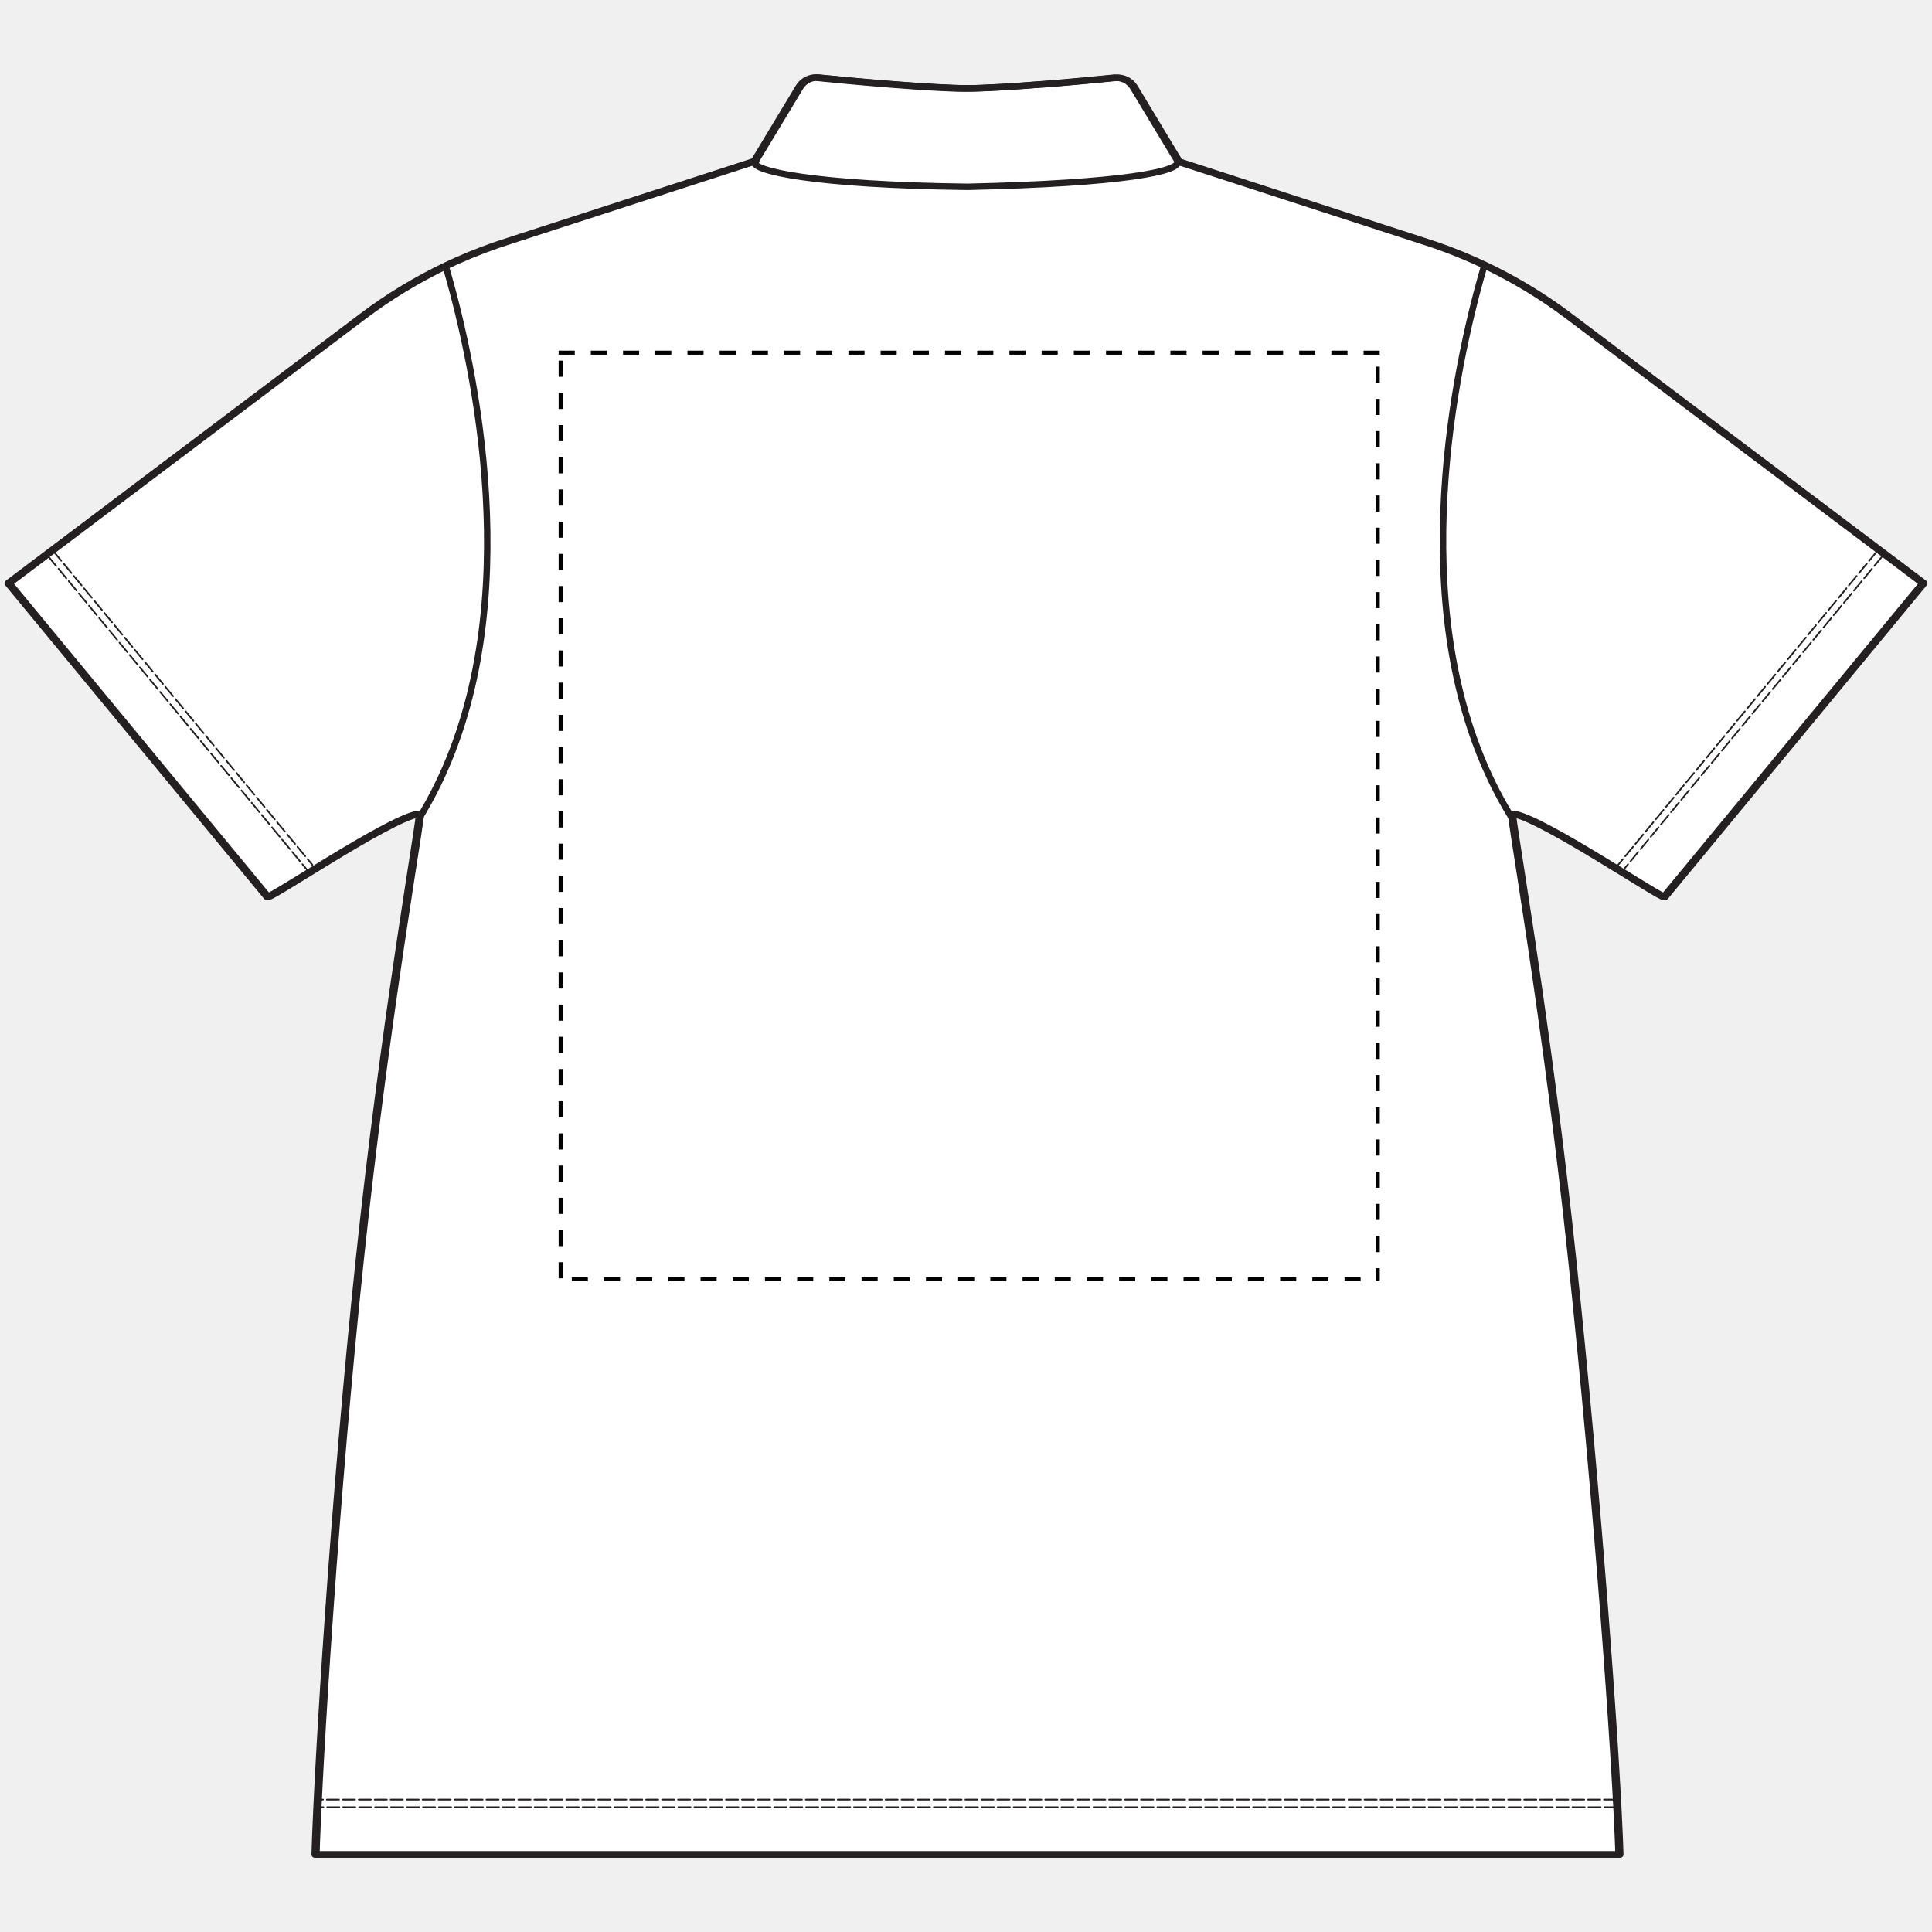
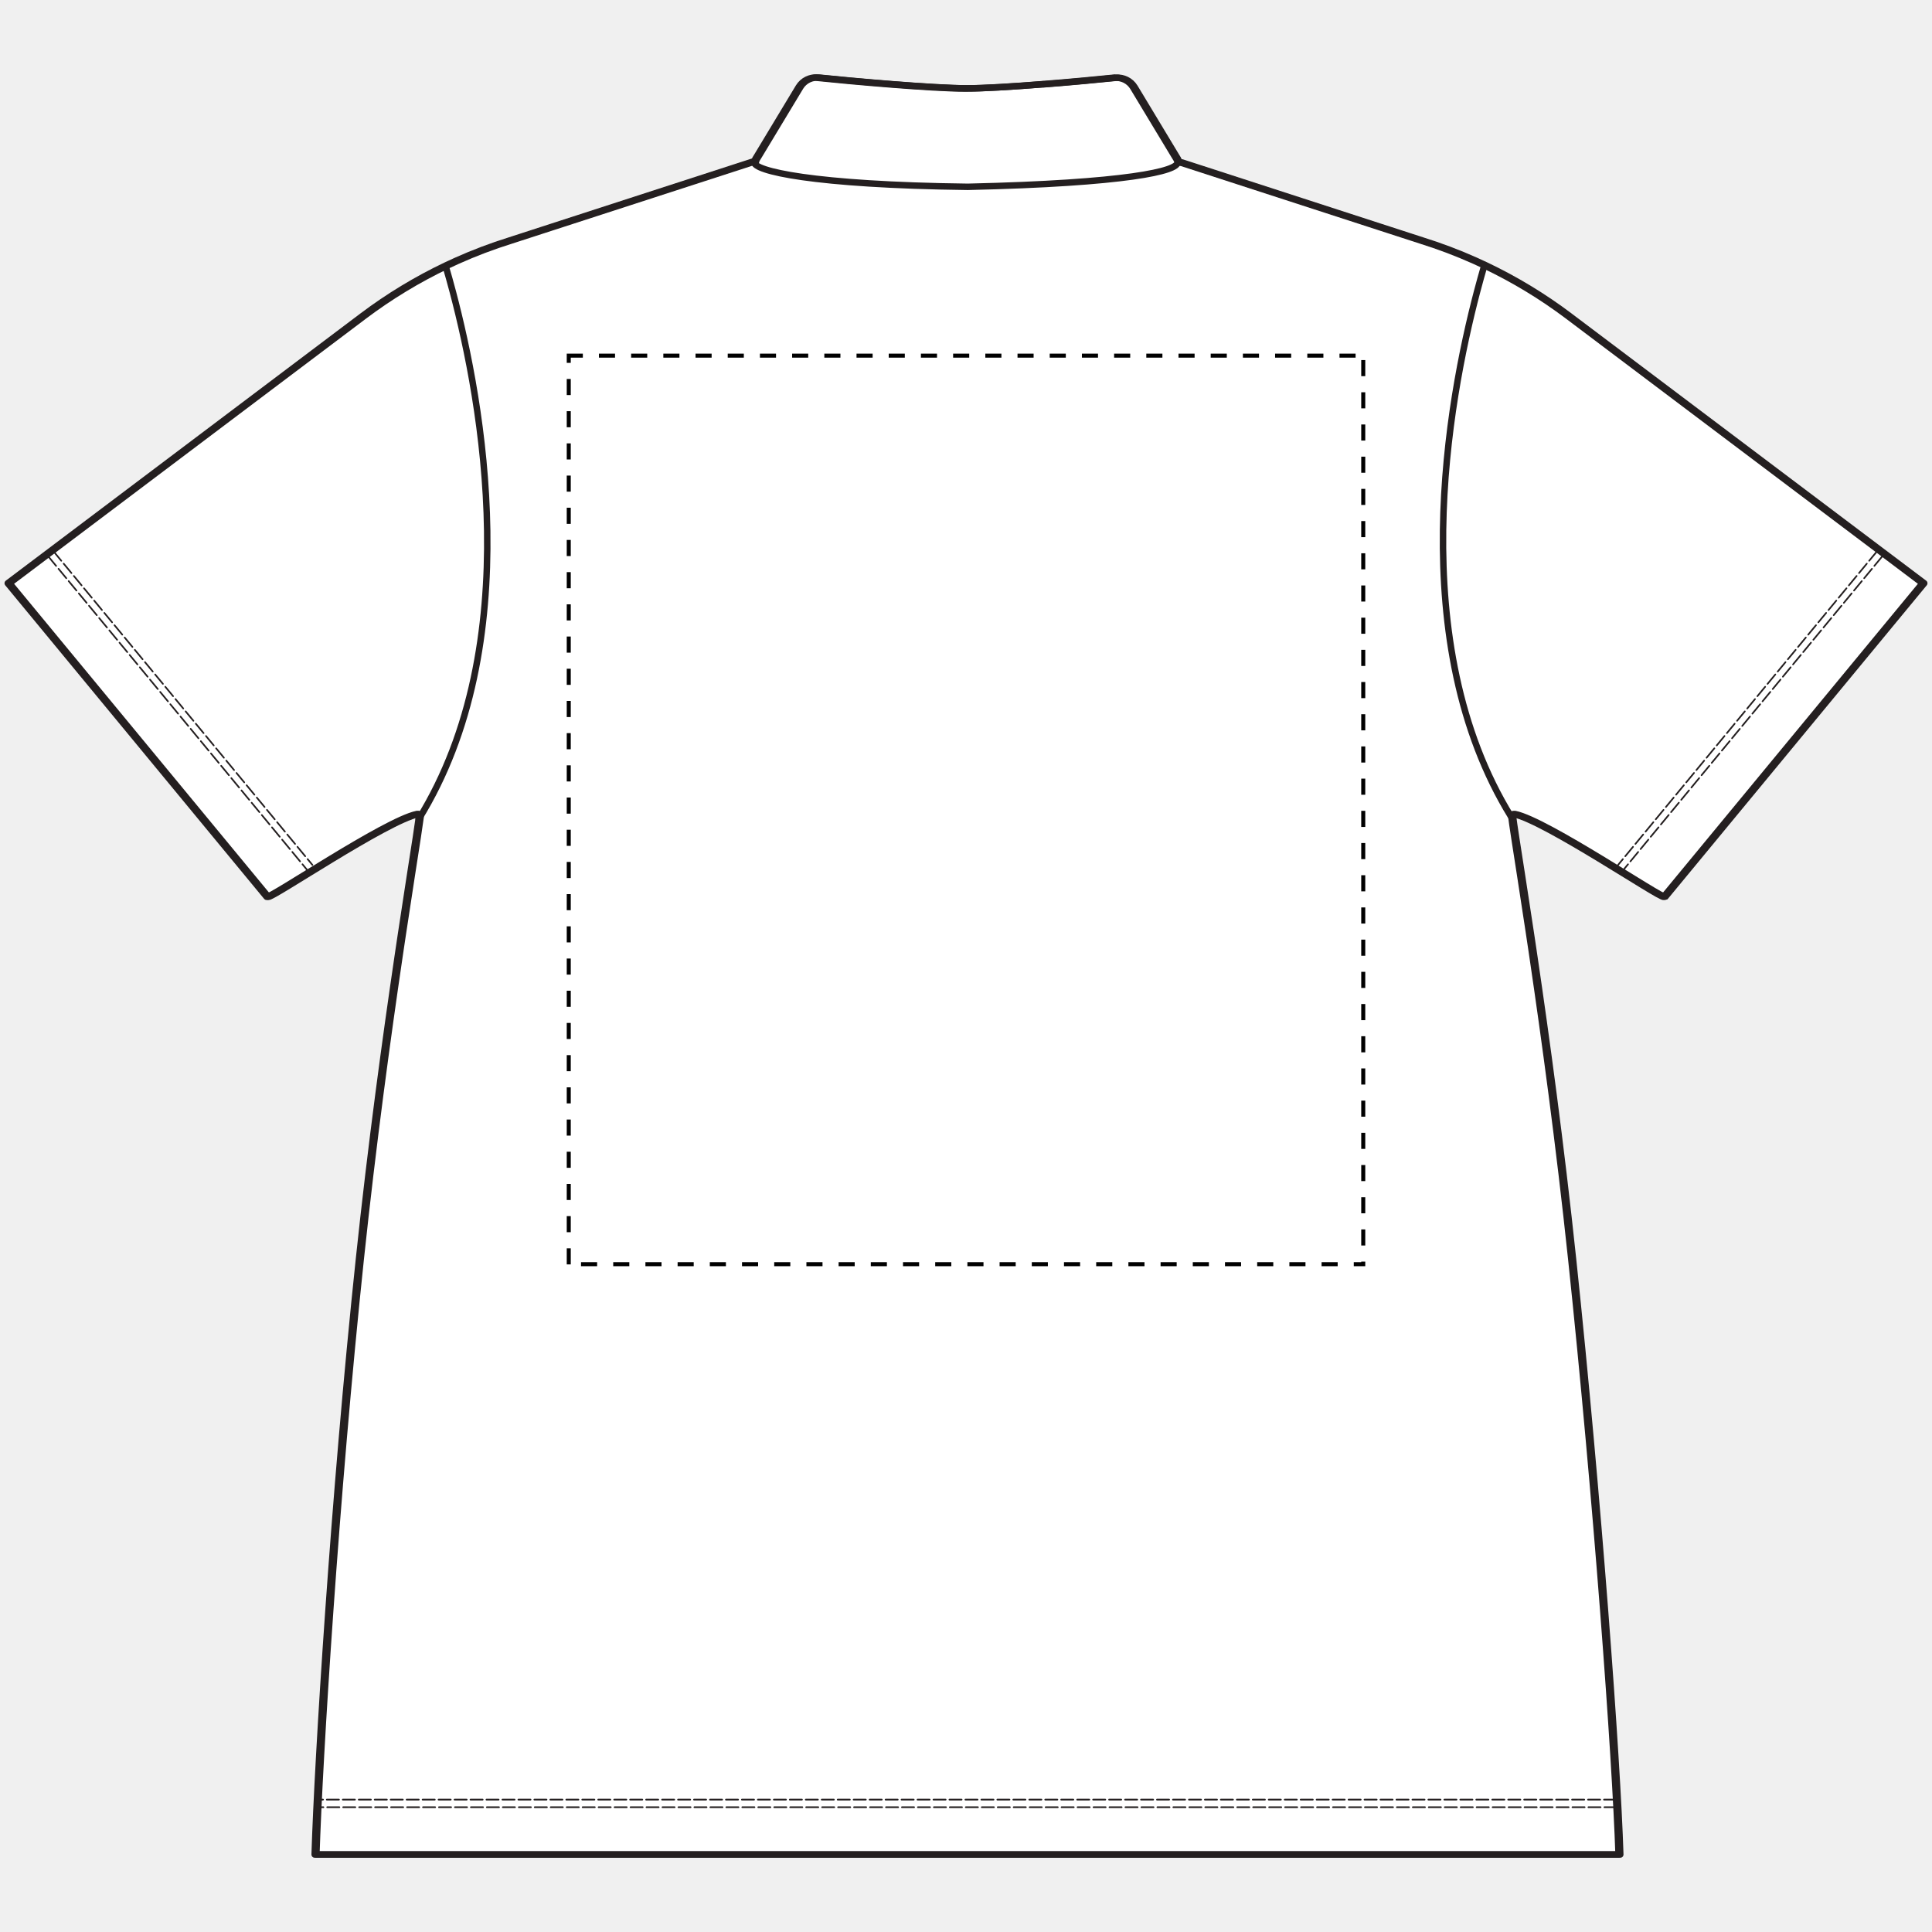
<svg xmlns="http://www.w3.org/2000/svg" xmlns:ns1="http://printify.com/adjuster" xmlns:xlink="http://www.w3.org/1999/xlink" id="back" width="100%" height="100%" viewBox="0 0 3387.26 3387.26" ns1:width="896.2125" ns1:height="896.2125">
  <defs>
    <image x="0" y="0" width="3387.26" height="3387.26" id="fabric-image" />
    <path d="M3377.81,1022.81l-453.86,549.76c-5.63,3.51-207.33-133.27-262.96-145.02-2.19-.45-4.17,1.21-4.19,3.36h0c0,.15,.01,.28,.03,.41,.73,6.55,2.61,19.37,5.43,37.75,5.47,35.62,14.44,92.12,25.29,164.29,1.44,9.58,2.92,19.44,4.43,29.57,.79,5.28,1.57,10.64,2.37,16.06,20.61,139.62,46.19,325.71,67.64,528.63,44.23,418.51,77.71,876.99,82.89,1043.97H558.82c5.16-166.97,33.5-625.46,77.71-1043.97,21.47-203.22,47.11-389.54,67.73-529.23,.8-5.47,1.6-10.86,2.39-16.18,1.28-8.6,2.55-17.01,3.77-25.22,11.29-75.19,20.6-133.73,26.11-169.8,2.27-14.76,3.89-25.75,4.76-32.61h0s.01-.03,.01-.04c.15-1.21,.28-2.28,.39-3.23,.25-2.35-1.85-4.25-4.16-3.77-55.64,11.74-257.34,148.52-262.96,145.02L20.7,1022.81l621.66-468.4c45.75-34.46,94.76-64.16,146.3-88.68,5.77-2.75,11.58-5.44,17.42-8.05,30.77-13.81,62.38-25.79,94.7-35.87l38.03-12.33,33.9-11,353.37-114.61,81.35-132.75c7.04-11.49,20.05-17.9,33.43-16.49,55.28,5.83,200.22,20.46,258.14,20.23,.15,0,.31,0,.45-.01h.03c.15,.01,.31,0,.45,0,.17,.01,.33,0,.51,0h.48c.25,.01,.52,0,.77,0h.69c.15,.01,.29,.01,.45,.01,57.92,.23,202.86-14.41,258.14-20.23,.12-.01,.23-.03,.35-.03,13.26-1.28,26.11,5.12,33.09,16.52l82.06,133.94h.01l348.38,113.09,34.58,11.22,38.32,12.44c31.97,9.98,63.26,21.82,93.74,35.43,5.89,2.64,11.77,5.35,17.61,8.12,51.81,24.61,101.09,54.43,147.06,89.06l621.66,468.4Z" id="fabric-0" />
    <clipPath id="fabric-0-clip">
      <use href="#fabric-0" />
    </clipPath>
-     <rect id="_back-path" width="1439.64" height="1631.59" fill="none" stroke-linejoin="round" transform="" />
+     <rect id="_back-path" width="1400" height="1600" fill="none" stroke-linejoin="round" transform="" />
    <clipPath>
      <use stroke-width="3.734mm" xlink:href="#_back-path" />
    </clipPath>
  </defs>
  <g id="color_first" fill-rule="nonzero" fill="#fff">
    <use href="#fabric-0" />
    <use clip-path="url(#fabric-0-clip)" href="#fabric-image" />
-     <g clip-path="url(#_back-clippath)" transform="translate(979.44 614.78)">
-       <svg id="placeholder_back" width="1439.64" height="1631.59" preserveAspectRatio="xMidYMid slice" viewBox="0 0 1439.64 1631.59">
+     <g clip-path="url(#_back-clippath)" transform="translate(993.63 620)">
+       <svg id="placeholder_back" width="1400" height="1600" preserveAspectRatio="xMidYMid slice" viewBox="0 0 1400 1600">
        <use stroke-width="3.734mm" xlink:href="#_back-path" stroke="#ffffff" />
        <use stroke-width="3.734mm" xlink:href="#_back-path" stroke="#000000" stroke-dasharray="7.468mm, 7.468mm" />
      </svg>
    </g>
  </g>
  <g id="outlines">
    <g id="outlines_colored">
      <path d="M1318.94,283.62l-353.36,114.61-33.9,11-38.03,12.33c-32.31,10.08-63.93,22.06-94.7,35.87-5.84,2.61-11.65,5.31-17.42,8.05-51.53,24.53-100.55,54.23-146.3,88.68L13.57,1022.57l453.87,549.76c5.63,3.51,207.32-133.27,262.96-145.02,2.31-.48,4.41,1.43,4.16,3.77-.11,.95-.24,2.01-.39,3.23,0,.01-.01,.01-.01,.03h0c-.87,6.86-2.49,17.86-4.76,32.62-5.52,36.07-14.82,94.6-26.11,169.8-1.23,8.21-2.49,16.62-3.77,25.22-.79,5.32-1.59,10.72-2.39,16.18-20.62,139.69-46.26,326.01-67.73,529.23-44.22,418.51-72.56,876.99-77.71,1043.97H2837.73c-5.17-166.97-38.66-625.46-82.89-1043.97-21.45-202.92-47.03-389.01-67.64-528.63-.8-5.43-1.59-10.78-2.37-16.06-1.51-10.13-2.99-19.98-4.43-29.57-10.85-72.17-19.82-128.67-25.29-164.29-2.81-18.38-4.69-31.21-5.43-37.75-.01-.13-.03-.27-.03-.4h0c.01-2.16,2-3.83,4.19-3.37,55.63,11.74,257.34,148.52,262.96,145.02l453.86-549.76-621.66-468.4c-45.96-34.63-95.24-64.45-147.06-89.06-5.84-2.77-11.72-5.48-17.61-8.12-30.47-13.61-61.77-25.45-93.74-35.43l-38.32-12.44-34.58-11.22-348.38-113.09h-.01" fill="none" stroke="#241f20" stroke-linecap="round" stroke-linejoin="round" stroke-width="11.33" />
      <path d="M2649.67,1432.42h0c-188.51-305.12-110.47-729.12-60.06-920.94,4.4-16.72,8.58-31.67,12.36-44.63" fill="none" stroke="#241f20" stroke-linecap="round" stroke-linejoin="round" stroke-width="11.33" />
      <path d="M781.53,467.22c3.8,12.94,8.04,27.99,12.5,44.88,50.4,190.79,129.97,617.51-59.85,923.94,0,.01-.01,.01-.01,.03h0" fill="none" stroke="#241f20" stroke-linecap="round" stroke-linejoin="round" stroke-width="11.33" />
      <line x1="2834.2" y1="3168.5" x2="554.97" y2="3168.5" fill="none" stroke="#241f20" stroke-dasharray="0 0 21.33 6.66" stroke-linecap="round" stroke-linejoin="round" stroke-width="2.9" />
      <line x1="2833.51" y1="3155.17" x2="555.6" y2="3155.17" fill="none" stroke="#241f20" stroke-dasharray="0 0 21.33 6.66" stroke-linecap="round" stroke-linejoin="round" stroke-width="2.9" />
      <line x1="84.81" y1="975.7" x2="538.69" y2="1525.46" fill="none" stroke="#241f20" stroke-dasharray="0 0 21.33 6.66" stroke-linecap="round" stroke-linejoin="round" stroke-width="2.9" />
      <line x1="93.85" y1="966.67" x2="547.72" y2="1516.43" fill="none" stroke="#241f20" stroke-dasharray="0 0 21.33 6.66" stroke-linecap="round" stroke-linejoin="round" stroke-width="2.9" />
      <line x1="3299.78" y1="975.7" x2="2845.91" y2="1525.46" fill="none" stroke="#241f20" stroke-dasharray="0 0 21.33 6.66" stroke-linecap="round" stroke-linejoin="round" stroke-width="2.9" />
      <line x1="3290.75" y1="966.67" x2="2836.87" y2="1516.43" fill="none" stroke="#241f20" stroke-dasharray="0 0 21.33 6.66" stroke-linecap="round" stroke-linejoin="round" stroke-width="2.9" />
      <path d="M1432.56,136.43c.12,0,.23,.01,.35,.03,55.28,5.83,201.67,18.98,259.59,18.75,57.92,.23,205.24-12.93,260.52-18.75,13.38-1.41,26.39,5,33.43,16.49l72.02,119.42,3.92,6.41c1.03,1.67,1.71,3.51,2.04,5.44,2.67,15.74-90.61,37.04-367.62,43.31-270.99-3.26-377.17-27.91-374.5-43.65,.33-1.93,1.01-3.77,2.04-5.44l3.92-6.41,72.02-119.42c7.04-11.49,20.05-17.9,33.43-16.49,55.28,5.83,202.6,18.98,260.52,18.75,57.92,.23,204.31-12.93,259.59-18.75,.12-.01,.23-.03,.35-.03" fill="none" stroke="#241f20" stroke-linecap="round" stroke-linejoin="round" stroke-width="11.33" />
      <path d="M2752.03,554.17c-45.96-34.63-95.24-64.45-147.06-89.06-5.84-2.77-11.72-5.48-17.61-8.12-30.47-13.61-61.77-25.45-93.74-35.43l-38.32-12.44-34.58-11.22-348.38-113.09h-4.86c0-.2-.01-.4-.04-.59-.33-1.93-1.01-3.77-2.04-5.44l-3.92-6.41-72.02-119.42c-7.04-11.49-20.05-17.9-33.43-16.49-27.17,2.85-76.58,7.49-126.68,11.44v-.24c-51.19,4.04-102.89,7.33-132.1,7.21-57.92,.23-205.24-12.93-260.52-18.76-13.38-1.41-26.39,5-33.43,16.49l-72.02,119.42-3.92,6.41c-.98,1.6-1.64,3.35-1.99,5.2h-3.43l-353.36,114.61-33.9,11-38.03,12.33c-32.31,10.08-63.93,22.06-94.7,35.87-5.84,2.61-11.65,5.31-17.42,8.05-51.53,24.53-100.55,54.23-146.3,88.68L16.58,1022.57l453.87,549.76c5.62,3.51,207.32-133.27,262.96-145.02,2.31-.48,4.41,1.43,4.16,3.77-.11,.95-.24,2.01-.39,3.23,0,.01-.01,.01-.01,.03h0c-.87,6.86-2.49,17.86-4.76,32.62-5.52,36.07-14.82,94.6-26.11,169.8-1.23,8.21-2.49,16.62-3.77,25.22-.79,5.32-1.59,10.72-2.39,16.18-20.62,139.69-46.26,326.01-67.73,529.23-44.22,418.51-72.56,876.99-77.71,1043.97H2840.74c-5.17-166.97-38.66-625.46-82.89-1043.97-21.45-202.92-47.03-389.01-67.64-528.63-.8-5.43-1.59-10.78-2.37-16.06-1.51-10.13-2.99-19.98-4.43-29.57-10.85-72.17-19.82-128.67-25.29-164.29-2.81-18.38-4.69-31.21-5.43-37.75-.01-.13-.03-.27-.03-.4h0c.01-2.16,2-3.83,4.19-3.37,55.63,11.74,257.34,148.52,262.96,145.02l453.86-549.76-621.66-468.4Z" fill="none" stroke="#241f20" stroke-linecap="round" stroke-linejoin="round" stroke-width="11.33" />
    </g>
  </g>
</svg>
